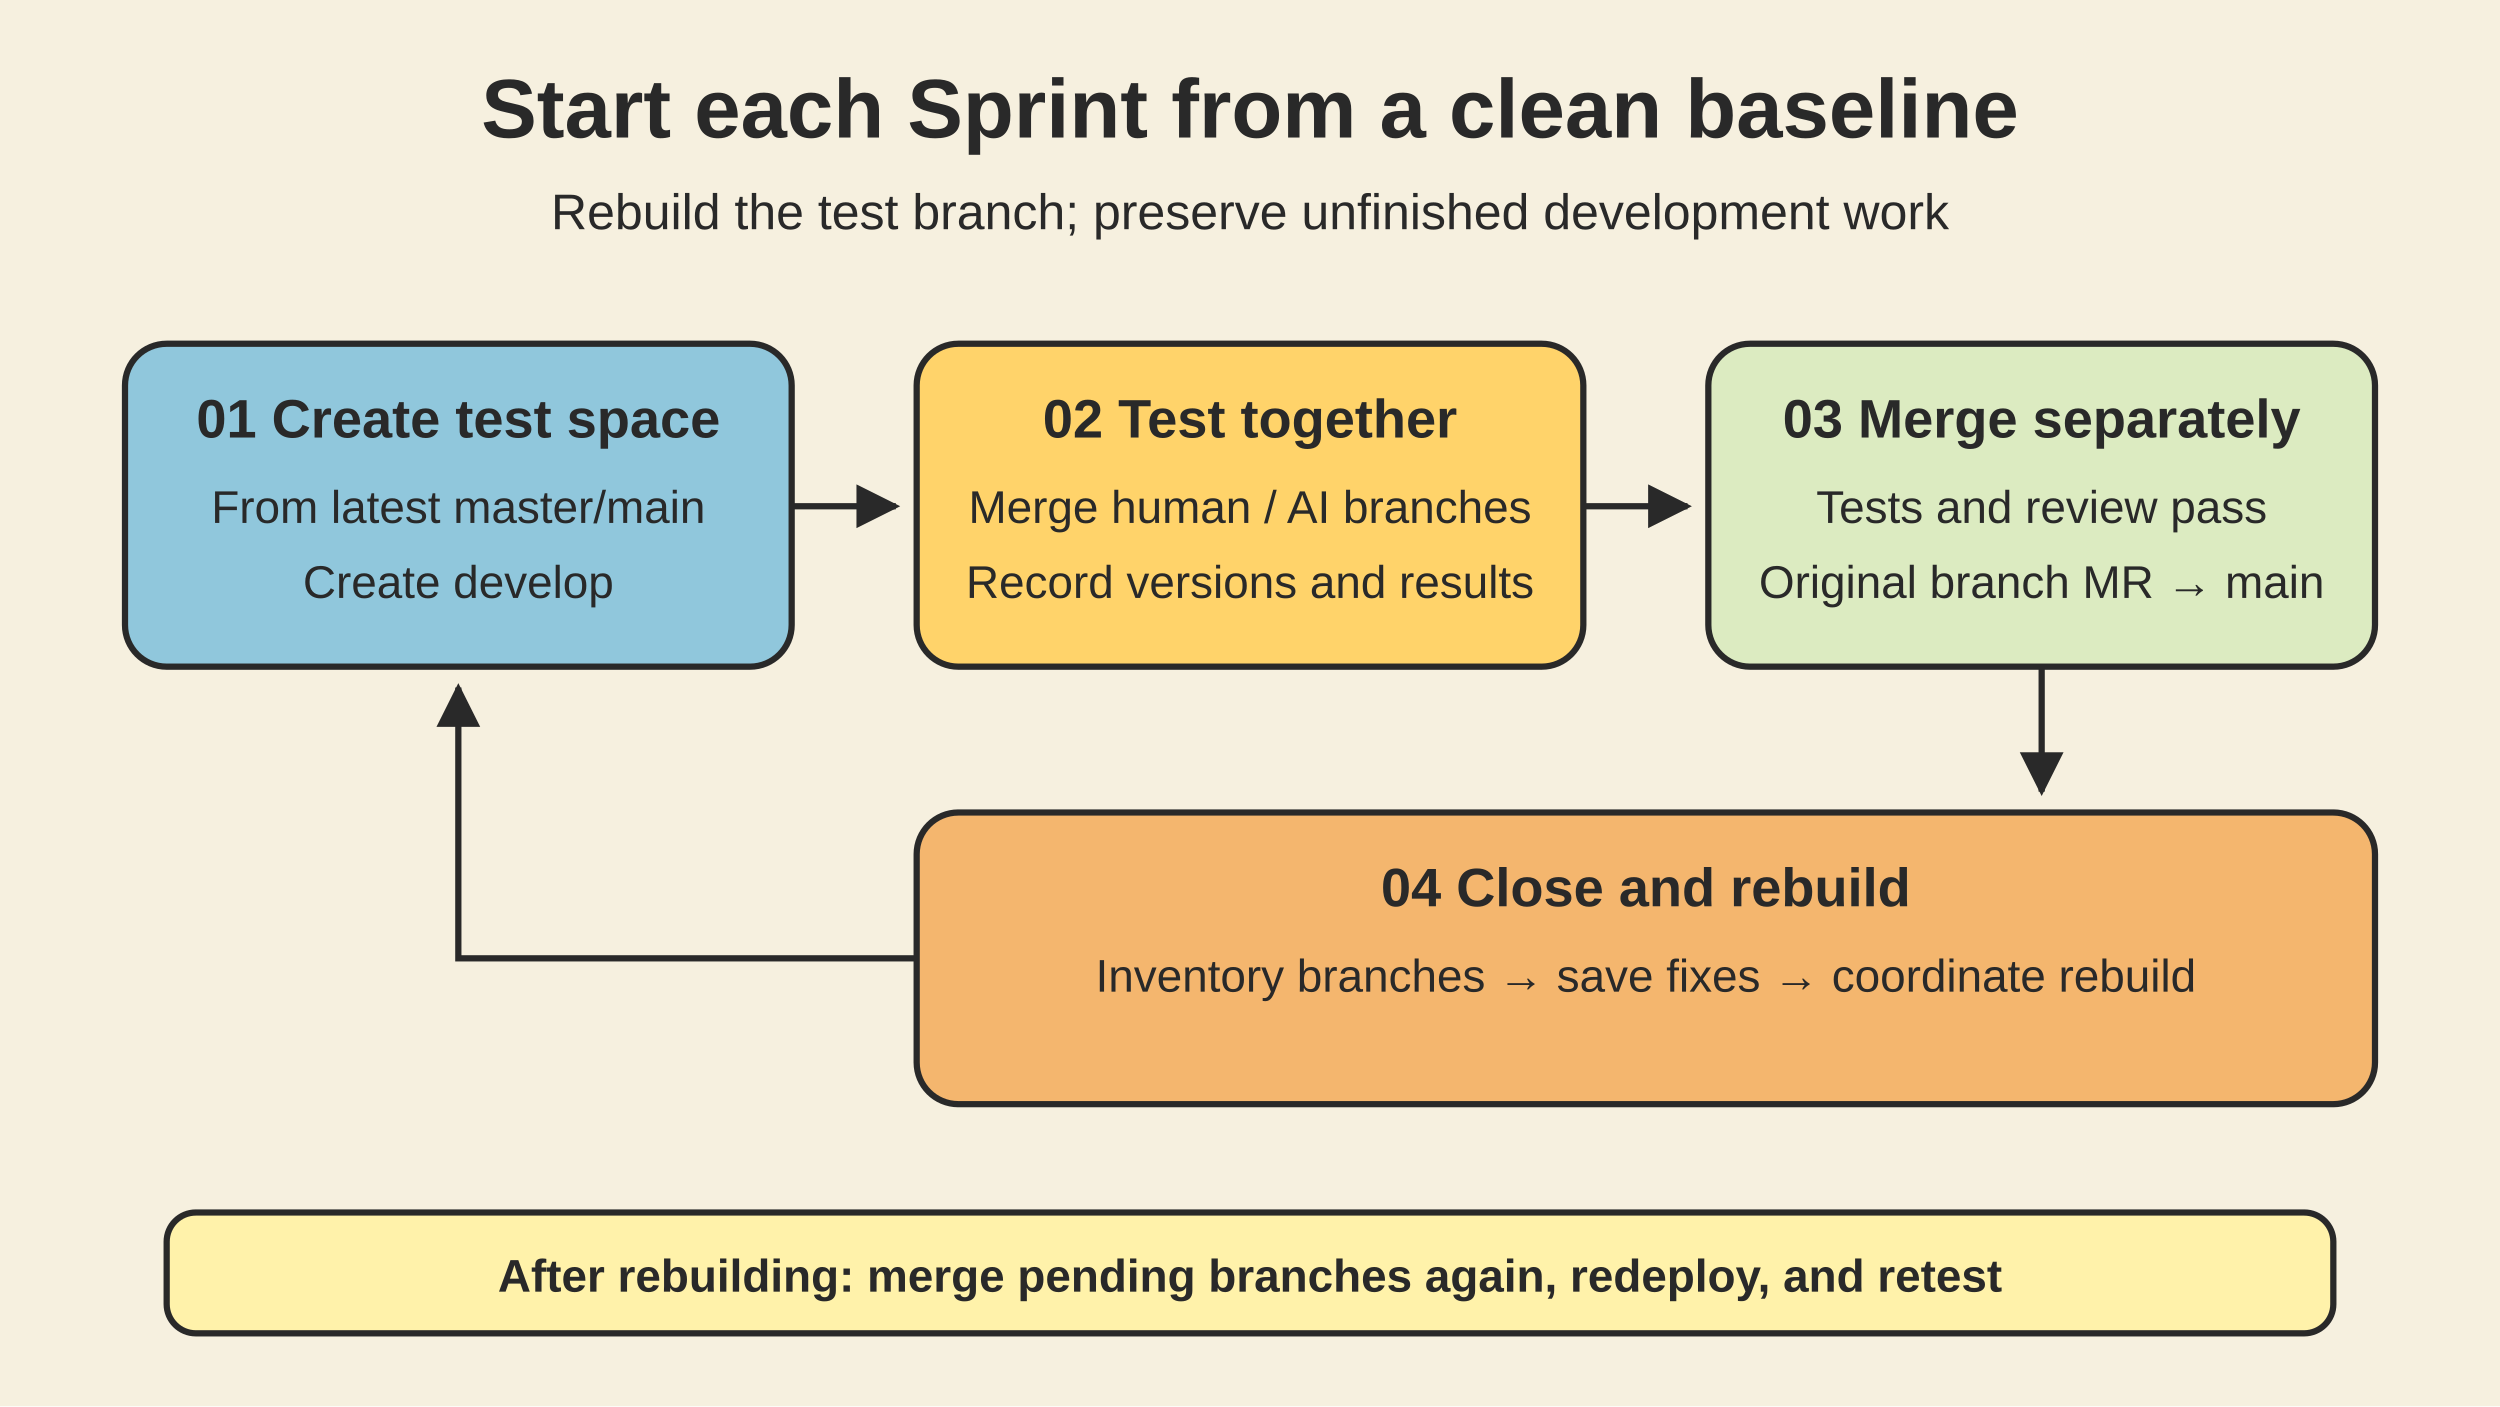
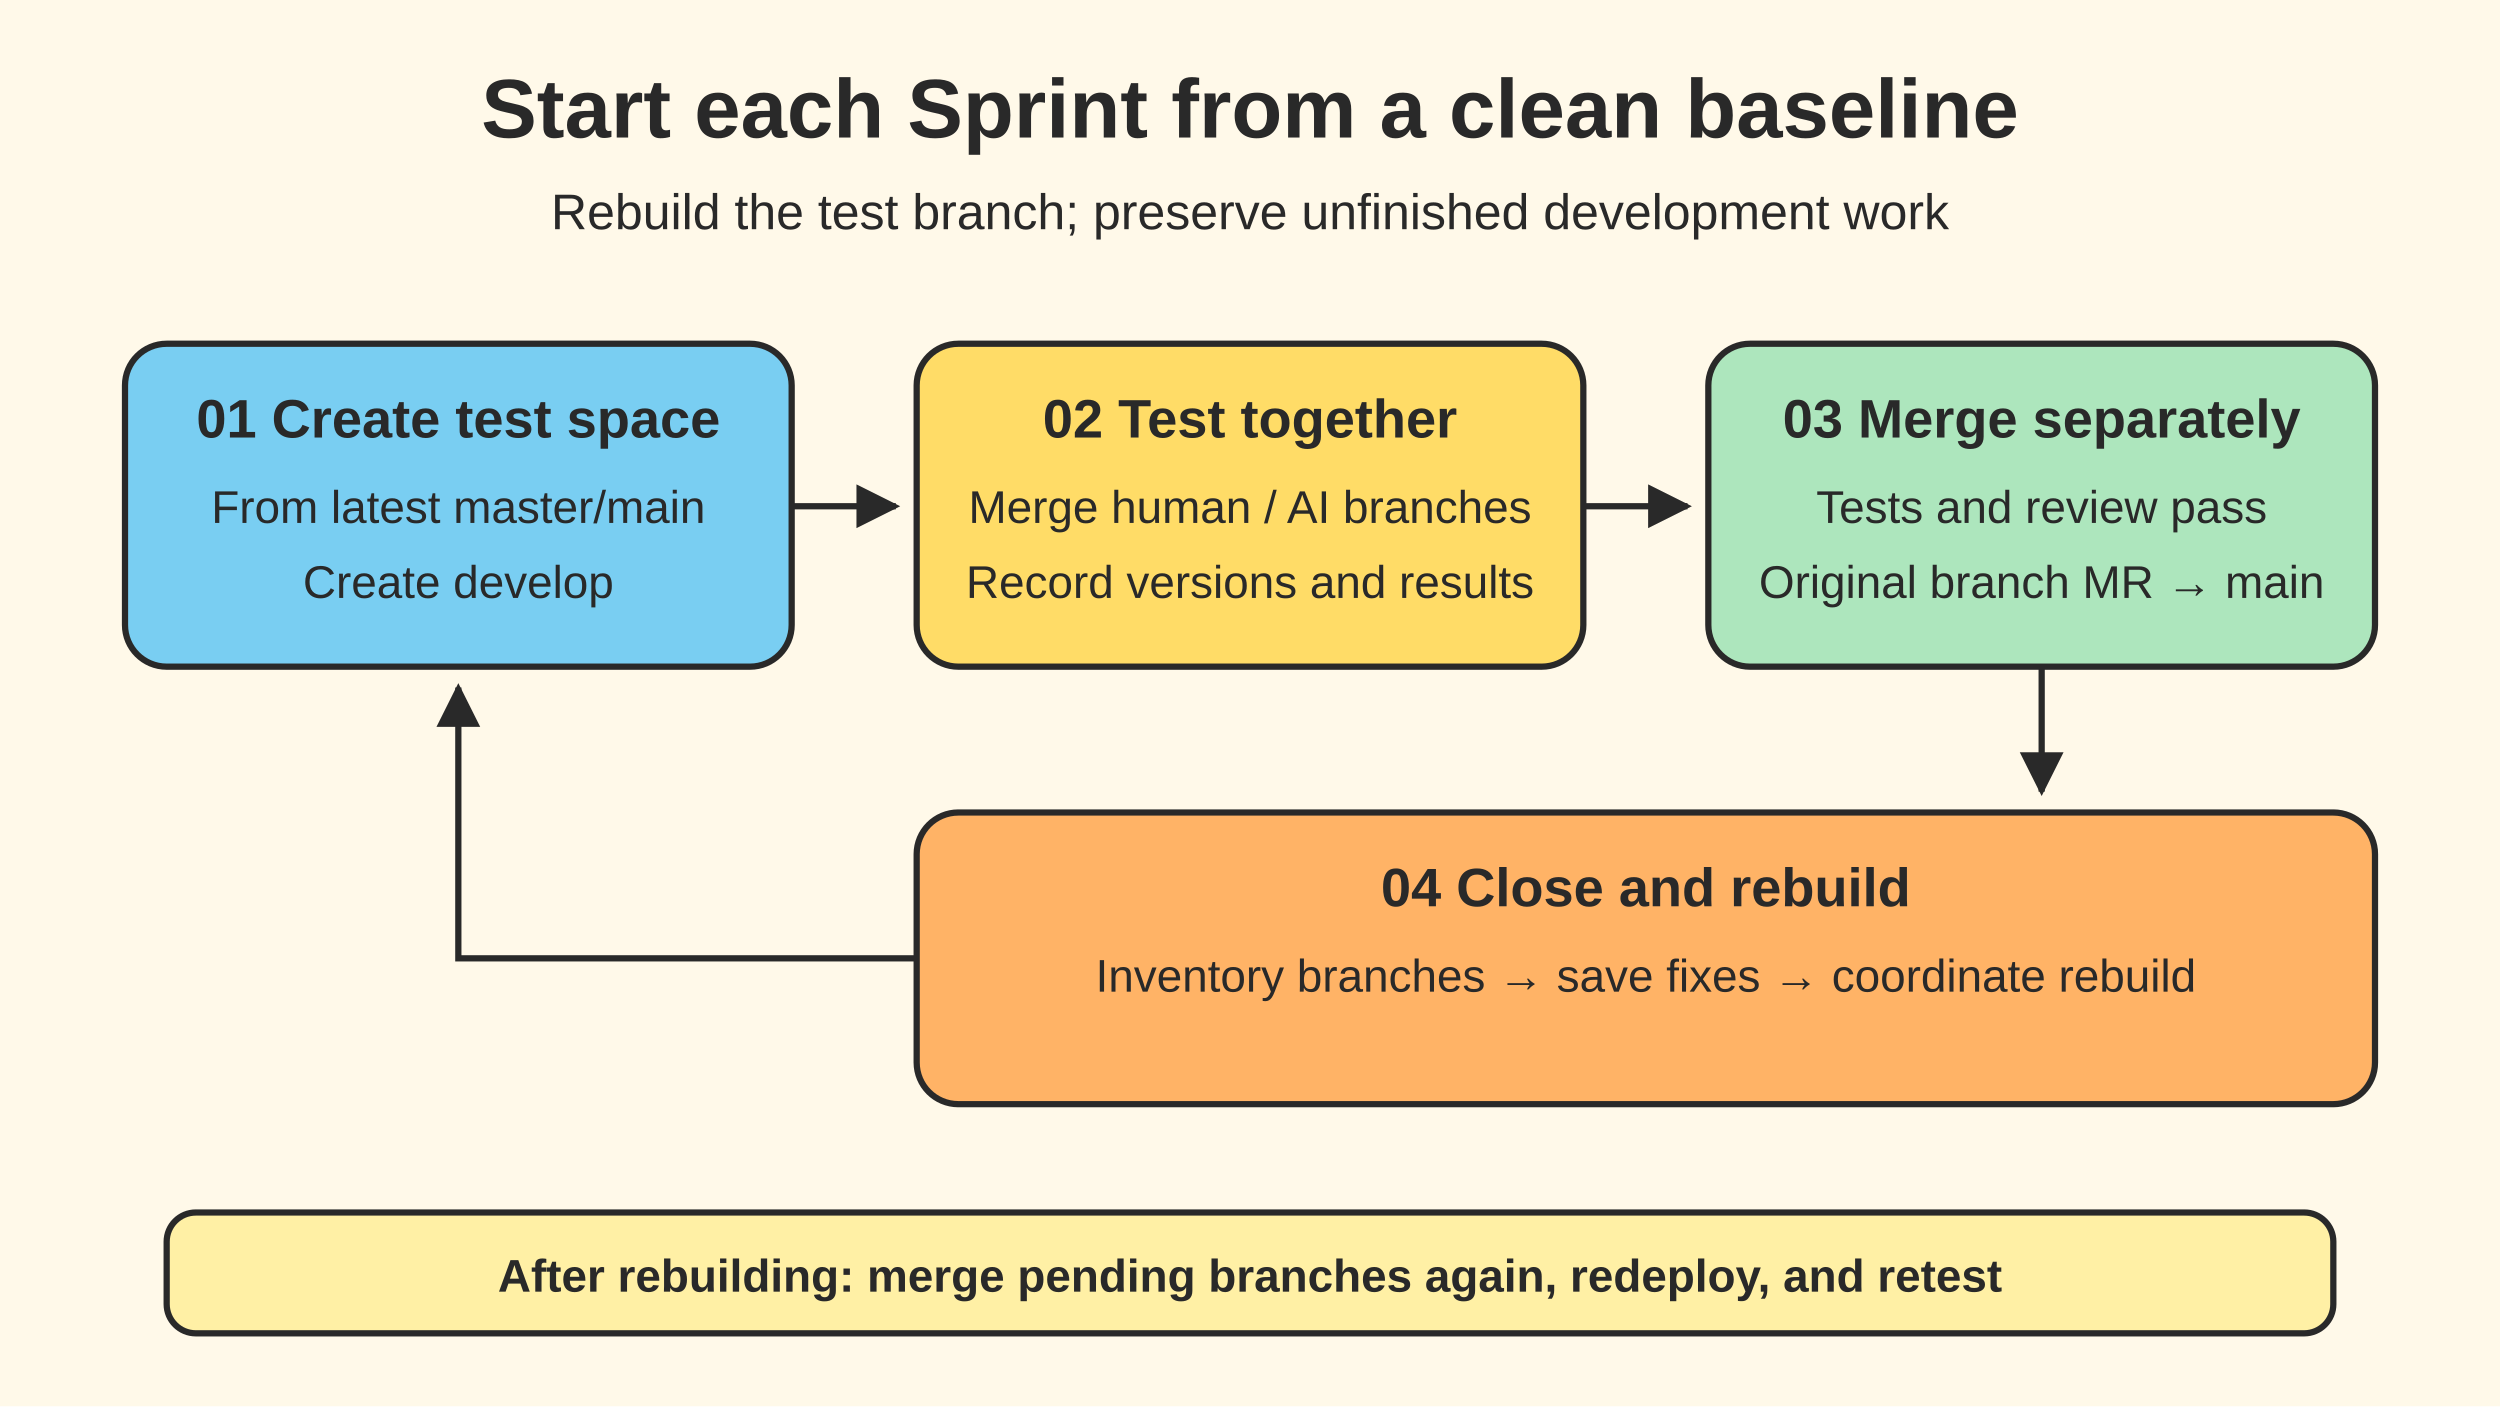
<svg xmlns="http://www.w3.org/2000/svg" width="1200" height="675" viewBox="0 0 1200 675" role="img" aria-labelledby="title desc">
  <defs>
    <marker id="a" viewBox="0 0 10 10" refX="9" refY="5" markerWidth="7" markerHeight="7" orient="auto">
      <path d="M0 0 L10 5 L0 10" fill="#292929" />
    </marker>
  </defs>
-   <rect width="1200" height="675" fill="#f6f0df" />
+   <rect width="1200" height="675" fill="#fff9e9" />
  <g font-family="Arial, sans-serif" fill="#292929">
    <text x="600" y="66" text-anchor="middle" font-size="40" font-weight="700">Start each Sprint from a clean baseline</text>
    <text x="600" y="110" text-anchor="middle" font-size="24" font-weight="400">Rebuild the test branch; preserve unfinished development work</text>
-     <rect x="60" y="165" width="320" height="155" rx="20" fill="#90c7dc" stroke="#292929" stroke-width="3" />
+     <rect x="60" y="165" width="320" height="155" rx="20" fill="#79cef2" stroke="#292929" stroke-width="3" />
    <text x="220" y="210" text-anchor="middle" font-size="26" font-weight="700">01  Create test space</text>
    <text x="220" y="251" text-anchor="middle" font-size="22" font-weight="400">From latest master/main</text>
    <text x="220" y="287" text-anchor="middle" font-size="22" font-weight="400">Create develop</text>
-     <rect x="440" y="165" width="320" height="155" rx="20" fill="#ffd36a" stroke="#292929" stroke-width="3" />
+     <rect x="440" y="165" width="320" height="155" rx="20" fill="#ffdc67" stroke="#292929" stroke-width="3" />
    <text x="600" y="210" text-anchor="middle" font-size="26" font-weight="700">02  Test together</text>
    <text x="600" y="251" text-anchor="middle" font-size="22" font-weight="400">Merge human / AI branches</text>
    <text x="600" y="287" text-anchor="middle" font-size="22" font-weight="400">Record versions and results</text>
-     <rect x="820" y="165" width="320" height="155" rx="20" fill="#dcebc1" stroke="#292929" stroke-width="3" />
+     <rect x="820" y="165" width="320" height="155" rx="20" fill="#ade6bd" stroke="#292929" stroke-width="3" />
    <text x="980" y="210" text-anchor="middle" font-size="26" font-weight="700">03  Merge separately</text>
    <text x="980" y="251" text-anchor="middle" font-size="22" font-weight="400">Tests and review pass</text>
    <text x="980" y="287" text-anchor="middle" font-size="22" font-weight="400">Original branch MR → main</text>
-     <rect x="440" y="390" width="700" height="140" rx="20" fill="#f4b66e" stroke="#292929" stroke-width="3" />
+     <rect x="440" y="390" width="700" height="140" rx="20" fill="#ffb366" stroke="#292929" stroke-width="3" />
    <text x="790" y="435" text-anchor="middle" font-size="26" font-weight="700">04  Close and rebuild</text>
    <text x="790" y="476" text-anchor="middle" font-size="22" font-weight="400">Inventory branches → save fixes → coordinate rebuild</text>
    <path d="M380 243 H430" fill="none" stroke="#292929" stroke-width="3" marker-end="url(#a)" />
    <path d="M760 243 H810" fill="none" stroke="#292929" stroke-width="3" marker-end="url(#a)" />
    <path d="M980 320 V380" fill="none" stroke="#292929" stroke-width="3" marker-end="url(#a)" />
    <path d="M440 460 H220 V330" fill="none" stroke="#292929" stroke-width="3" marker-end="url(#a)" />
-     <rect x="80" y="582" width="1040" height="58" rx="14" fill="#fff2aa" stroke="#292929" stroke-width="3" />
+     <rect x="80" y="582" width="1040" height="58" rx="14" fill="#fff0a5" stroke="#292929" stroke-width="3" />
    <text x="600" y="620" text-anchor="middle" font-size="22" font-weight="700">After rebuilding: merge pending branches again, redeploy, and retest</text>
  </g>
</svg>
